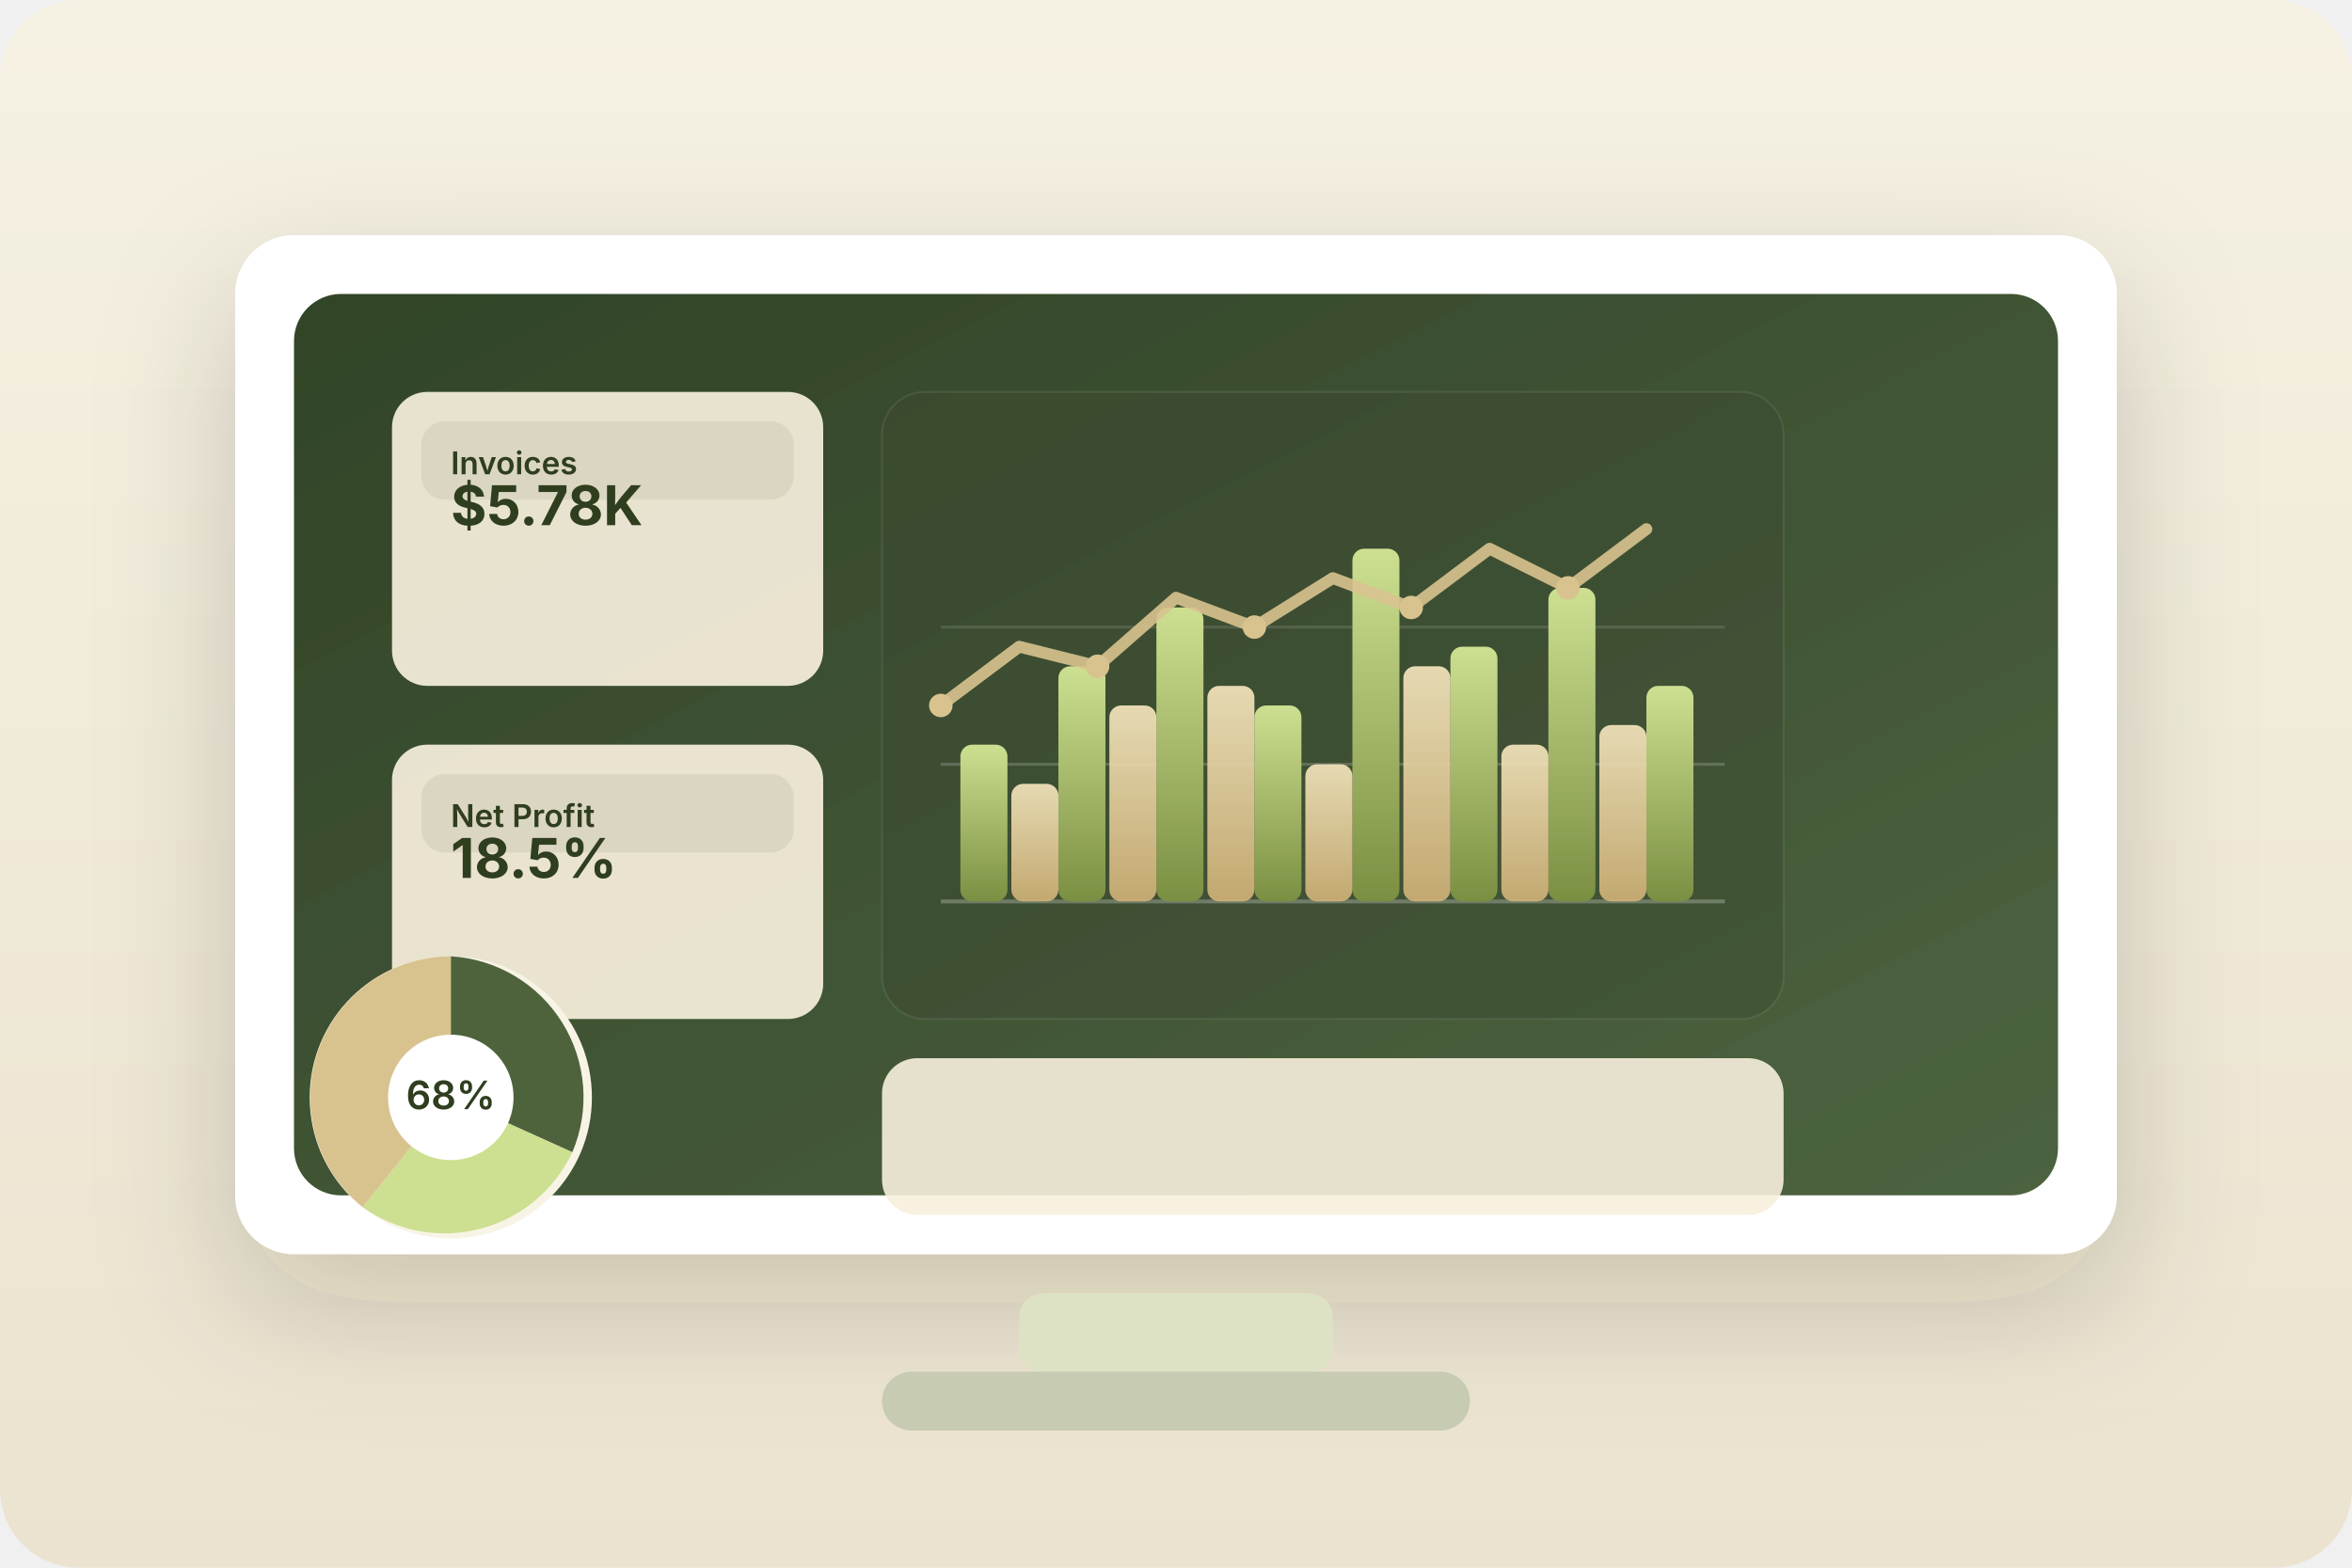
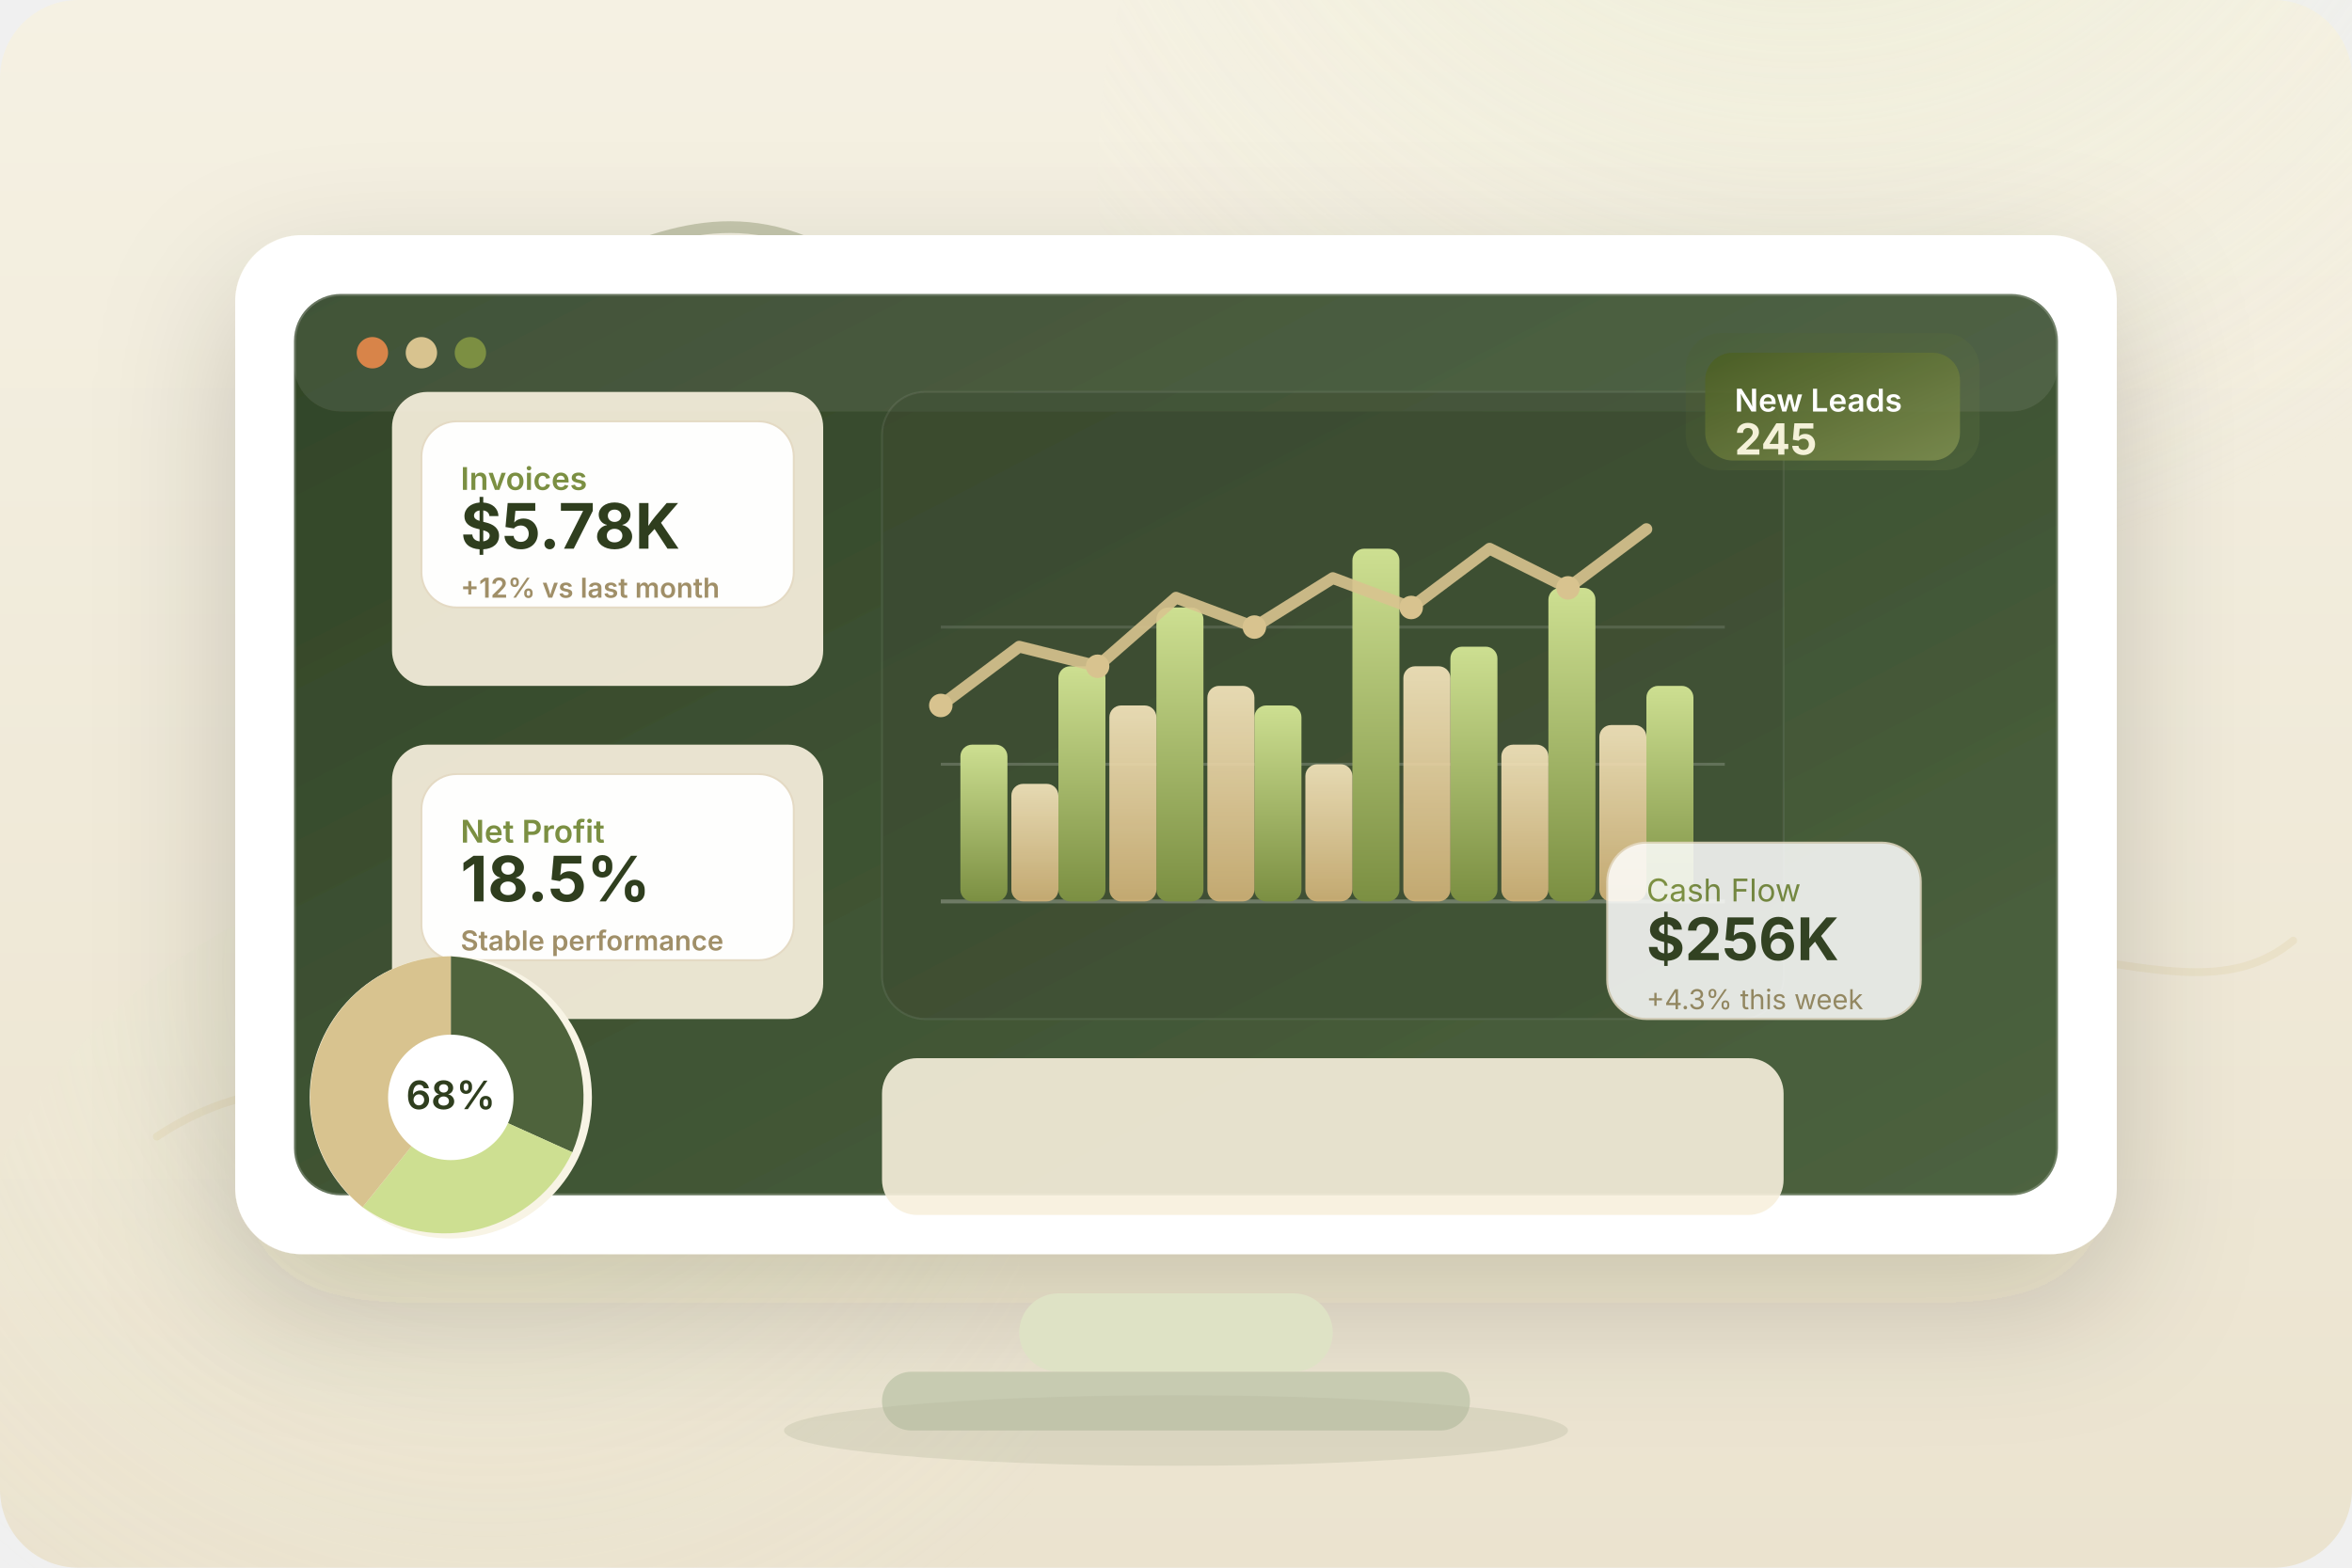
<svg xmlns="http://www.w3.org/2000/svg" width="1200" height="800" viewBox="0 0 1200 800" fill="none">
  <defs>
    <linearGradient id="bg" x1="0" y1="0" x2="0" y2="1">
      <stop offset="0%" stop-color="#f5f1e3" />
      <stop offset="100%" stop-color="#ebe3cf" />
    </linearGradient>
    <linearGradient id="screen" x1="0" y1="0" x2="1" y2="1">
      <stop offset="0%" stop-color="#314427" />
      <stop offset="100%" stop-color="#4d6340" />
    </linearGradient>
    <linearGradient id="chart" x1="0" y1="0" x2="0" y2="1">
      <stop offset="0%" stop-color="#cddf91" />
      <stop offset="100%" stop-color="#7b8f42" />
    </linearGradient>
    <linearGradient id="chart2" x1="0" y1="0" x2="0" y2="1">
      <stop offset="0%" stop-color="#f8e8c0" />
      <stop offset="100%" stop-color="#d1b277" />
    </linearGradient>
    <filter id="shadow" x="-20%" y="-20%" width="140%" height="160%" color-interpolation-filters="sRGB">
      <feDropShadow dx="0" dy="25" stdDeviation="35" flood-color="#1d2a17" flood-opacity="0.18" />
    </filter>
+     <radialGradient id="glow" cx="0.5" cy="0.1" r="1">
+       <stop offset="0%" stop-color="#dbe7bf" stop-opacity="0.7" />
+       <stop offset="70%" stop-color="#f5f1e3" stop-opacity="0" />
+     </radialGradient>
+     <linearGradient id="chip" x1="0" y1="0" x2="1" y2="1">
+       <stop offset="0%" stop-color="#4a5d23" />
+       <stop offset="100%" stop-color="#7c8c4f" />
+     </linearGradient>
  </defs>
  <rect width="1200" height="800" fill="url(#bg)" rx="40" />
+   <circle cx="920" cy="90" r="360" fill="url(#glow)" opacity="0.7" />
+   <circle cx="250" cy="720" r="280" fill="url(#glow)" opacity="0.35" />
+   <path d="M80 580 C200 500 320 650 460 560 C600 470 740 630 900 520 C1020 440 1110 530 1170 480" stroke="#d8c38f33" stroke-width="4" fill="none" stroke-linecap="round" />
+   <path d="M160 150 C260 210 330 60 440 140" stroke="#4a5d2344" stroke-width="6" fill="none" stroke-linecap="round" />
  <g filter="url(#shadow)">
-     <rect x="120" y="120" width="960" height="520" rx="30" fill="white" />
+     <rect x="120" y="120" width="960" height="520" rx="34" fill="white" />
    <rect x="150" y="150" width="900" height="460" rx="24" fill="url(#screen)" />
+     <rect x="150" y="150" width="900" height="460" rx="24" stroke="rgba(255,255,255,0.2)" stroke-width="2" />
+     <rect x="150" y="150" width="900" height="60" rx="24" fill="rgba(255,255,255,0.08)" />
+     <circle cx="190" cy="180" r="8" fill="#d88449" />
+     <circle cx="215" cy="180" r="8" fill="#d8c38f" />
+     <circle cx="240" cy="180" r="8" fill="#7b8f42" />
    <rect x="200" y="200" width="220" height="150" rx="18" fill="#f7f0dd" opacity="0.92" />
    <rect x="200" y="380" width="220" height="140" rx="18" fill="#f7f0dd" opacity="0.92" />
    <rect x="450" y="200" width="460" height="320" rx="22" fill="#2a391f" opacity="0.45" />
    <rect x="450" y="200" width="460" height="320" rx="22" fill="rgba(255,255,255,0.04)" stroke="rgba(255,255,255,0.08)" />
    <rect x="450" y="540" width="460" height="80" rx="18" fill="#f7f0dd" opacity="0.9" />
  </g>
-   <rect x="520" y="660" width="160" height="40" rx="12" fill="#dee2c5" />
+   <rect x="520" y="660" width="160" height="40" rx="20" fill="#dee2c5" />
  <rect x="450" y="700" width="300" height="30" rx="15" fill="#c7cbb1" />
+   <ellipse cx="600" cy="730" rx="200" ry="18" fill="#b2b69c" opacity="0.3" />
  <g font-family="'Inter', 'Segoe UI', sans-serif" font-weight="600">
-     <rect x="215" y="215" width="190" height="40" rx="12" fill="#2f3e1e" opacity="0.08" />
-     <text x="230" y="242" font-size="16" fill="#2f3e1e">Invoices</text>
-     <text x="230" y="268" font-size="28" fill="#2f3e1e" font-weight="700">$5.78K</text>
-     <rect x="215" y="395" width="190" height="40" rx="12" fill="#2f3e1e" opacity="0.08" />
-     <text x="230" y="422" font-size="16" fill="#2f3e1e">Net Profit</text>
-     <text x="230" y="448" font-size="28" fill="#2f3e1e" font-weight="700">18.5%</text>
+     <rect x="215" y="215" width="190" height="95" rx="18" fill="white" opacity="0.95" stroke="#e4d9c3" />
+     <text x="235" y="250" font-size="16" fill="#7b8f42">Invoices</text>
+     <text x="235" y="280" font-size="32" fill="#2f3e1e" font-weight="700">$5.78K</text>
+     <text x="235" y="305" font-size="14" fill="#a08f68">+12% vs last month</text>
+     <rect x="215" y="395" width="190" height="95" rx="18" fill="white" opacity="0.95" stroke="#e4d9c3" />
+     <text x="235" y="430" font-size="16" fill="#7b8f42">Net Profit</text>
+     <text x="235" y="460" font-size="32" fill="#2f3e1e" font-weight="700">18.5%</text>
+     <text x="235" y="485" font-size="14" fill="#a08f68">Stable performance</text>
  </g>
  <g transform="translate(480,240)">
    <line x1="0" y1="220" x2="400" y2="220" stroke="rgba(255,255,255,0.25)" stroke-width="2" />
    <line x1="0" y1="150" x2="400" y2="150" stroke="rgba(255,255,255,0.18)" stroke-width="1.5" />
    <line x1="0" y1="80" x2="400" y2="80" stroke="rgba(255,255,255,0.12)" stroke-width="1.5" />
    <g fill="url(#chart)">
      <rect x="10" y="140" width="24" height="80" rx="6" />
      <rect x="60" y="100" width="24" height="120" rx="6" />
      <rect x="110" y="70" width="24" height="150" rx="6" />
      <rect x="160" y="120" width="24" height="100" rx="6" />
      <rect x="210" y="40" width="24" height="180" rx="6" />
      <rect x="260" y="90" width="24" height="130" rx="6" />
      <rect x="310" y="60" width="24" height="160" rx="6" />
      <rect x="360" y="110" width="24" height="110" rx="6" />
    </g>
    <g fill="url(#chart2)" opacity="0.9">
      <rect x="36" y="160" width="24" height="60" rx="6" />
      <rect x="86" y="120" width="24" height="100" rx="6" />
      <rect x="136" y="110" width="24" height="110" rx="6" />
      <rect x="186" y="150" width="24" height="70" rx="6" />
      <rect x="236" y="100" width="24" height="120" rx="6" />
      <rect x="286" y="140" width="24" height="80" rx="6" />
      <rect x="336" y="130" width="24" height="90" rx="6" />
    </g>
  </g>
  <polyline points="480,360 520,330 560,340 600,305 640,320 680,295 720,310 760,280 800,300 840,270" fill="none" stroke="#d8c38f" stroke-width="6" stroke-linecap="round" stroke-linejoin="round" opacity="0.9" />
  <g fill="#d8c38f">
    <circle cx="480" cy="360" r="6" />
    <circle cx="560" cy="340" r="6" />
    <circle cx="640" cy="320" r="6" />
    <circle cx="720" cy="310" r="6" />
    <circle cx="800" cy="300" r="6" />
  </g>
  <g transform="translate(230,560)">
    <circle cx="0" cy="0" r="72" fill="#f8f4e5" />
    <path d="M0,-72 A72,72 0 0 1 62,28 L0,0Z" fill="#4e633c" />
    <path d="M62,28 A72,72 0 0 1 -45,56 L0,0Z" fill="#cddf91" />
    <path d="M-45,56 A72,72 0 0 1 0,-72 L0,0Z" fill="#d8c38f" />
    <circle cx="0" cy="0" r="32" fill="white" />
    <text x="0" y="6" text-anchor="middle" font-size="20" font-family="'Inter', 'Segoe UI', sans-serif" fill="#2f3e1e" font-weight="600">68%</text>
  </g>
+   <g>
+     <rect x="860" y="170" width="150" height="70" rx="18" fill="url(#chip)" opacity="0.18" />
+     <rect x="870" y="180" width="130" height="55" rx="14" fill="url(#chip)" opacity="0.9" />
+     <text x="885" y="210" font-size="16" font-family="'Inter', 'Segoe UI', sans-serif" fill="white" font-weight="600">New Leads</text>
+     <text x="885" y="232" font-size="22" font-family="'Inter', 'Segoe UI', sans-serif" fill="#f4f1d8" font-weight="700">245</text>
+   </g>
+   <g opacity="0.85">
+     <rect x="820" y="430" width="160" height="90" rx="20" fill="white" stroke="#e4d9c3" />
+     <text x="840" y="460" font-size="16" font-family="'Inter', 'Segoe UI', sans-serif" fill="#7b8f42">Cash Flow</text>
+     <text x="840" y="490" font-size="30" font-family="'Inter', 'Segoe UI', sans-serif" fill="#2f3e1e" font-weight="700">$256K</text>
+     <text x="840" y="515" font-size="14" font-family="'Inter', 'Segoe UI', sans-serif" fill="#a08f68">+4.3% this week</text>
+   </g>
</svg>
